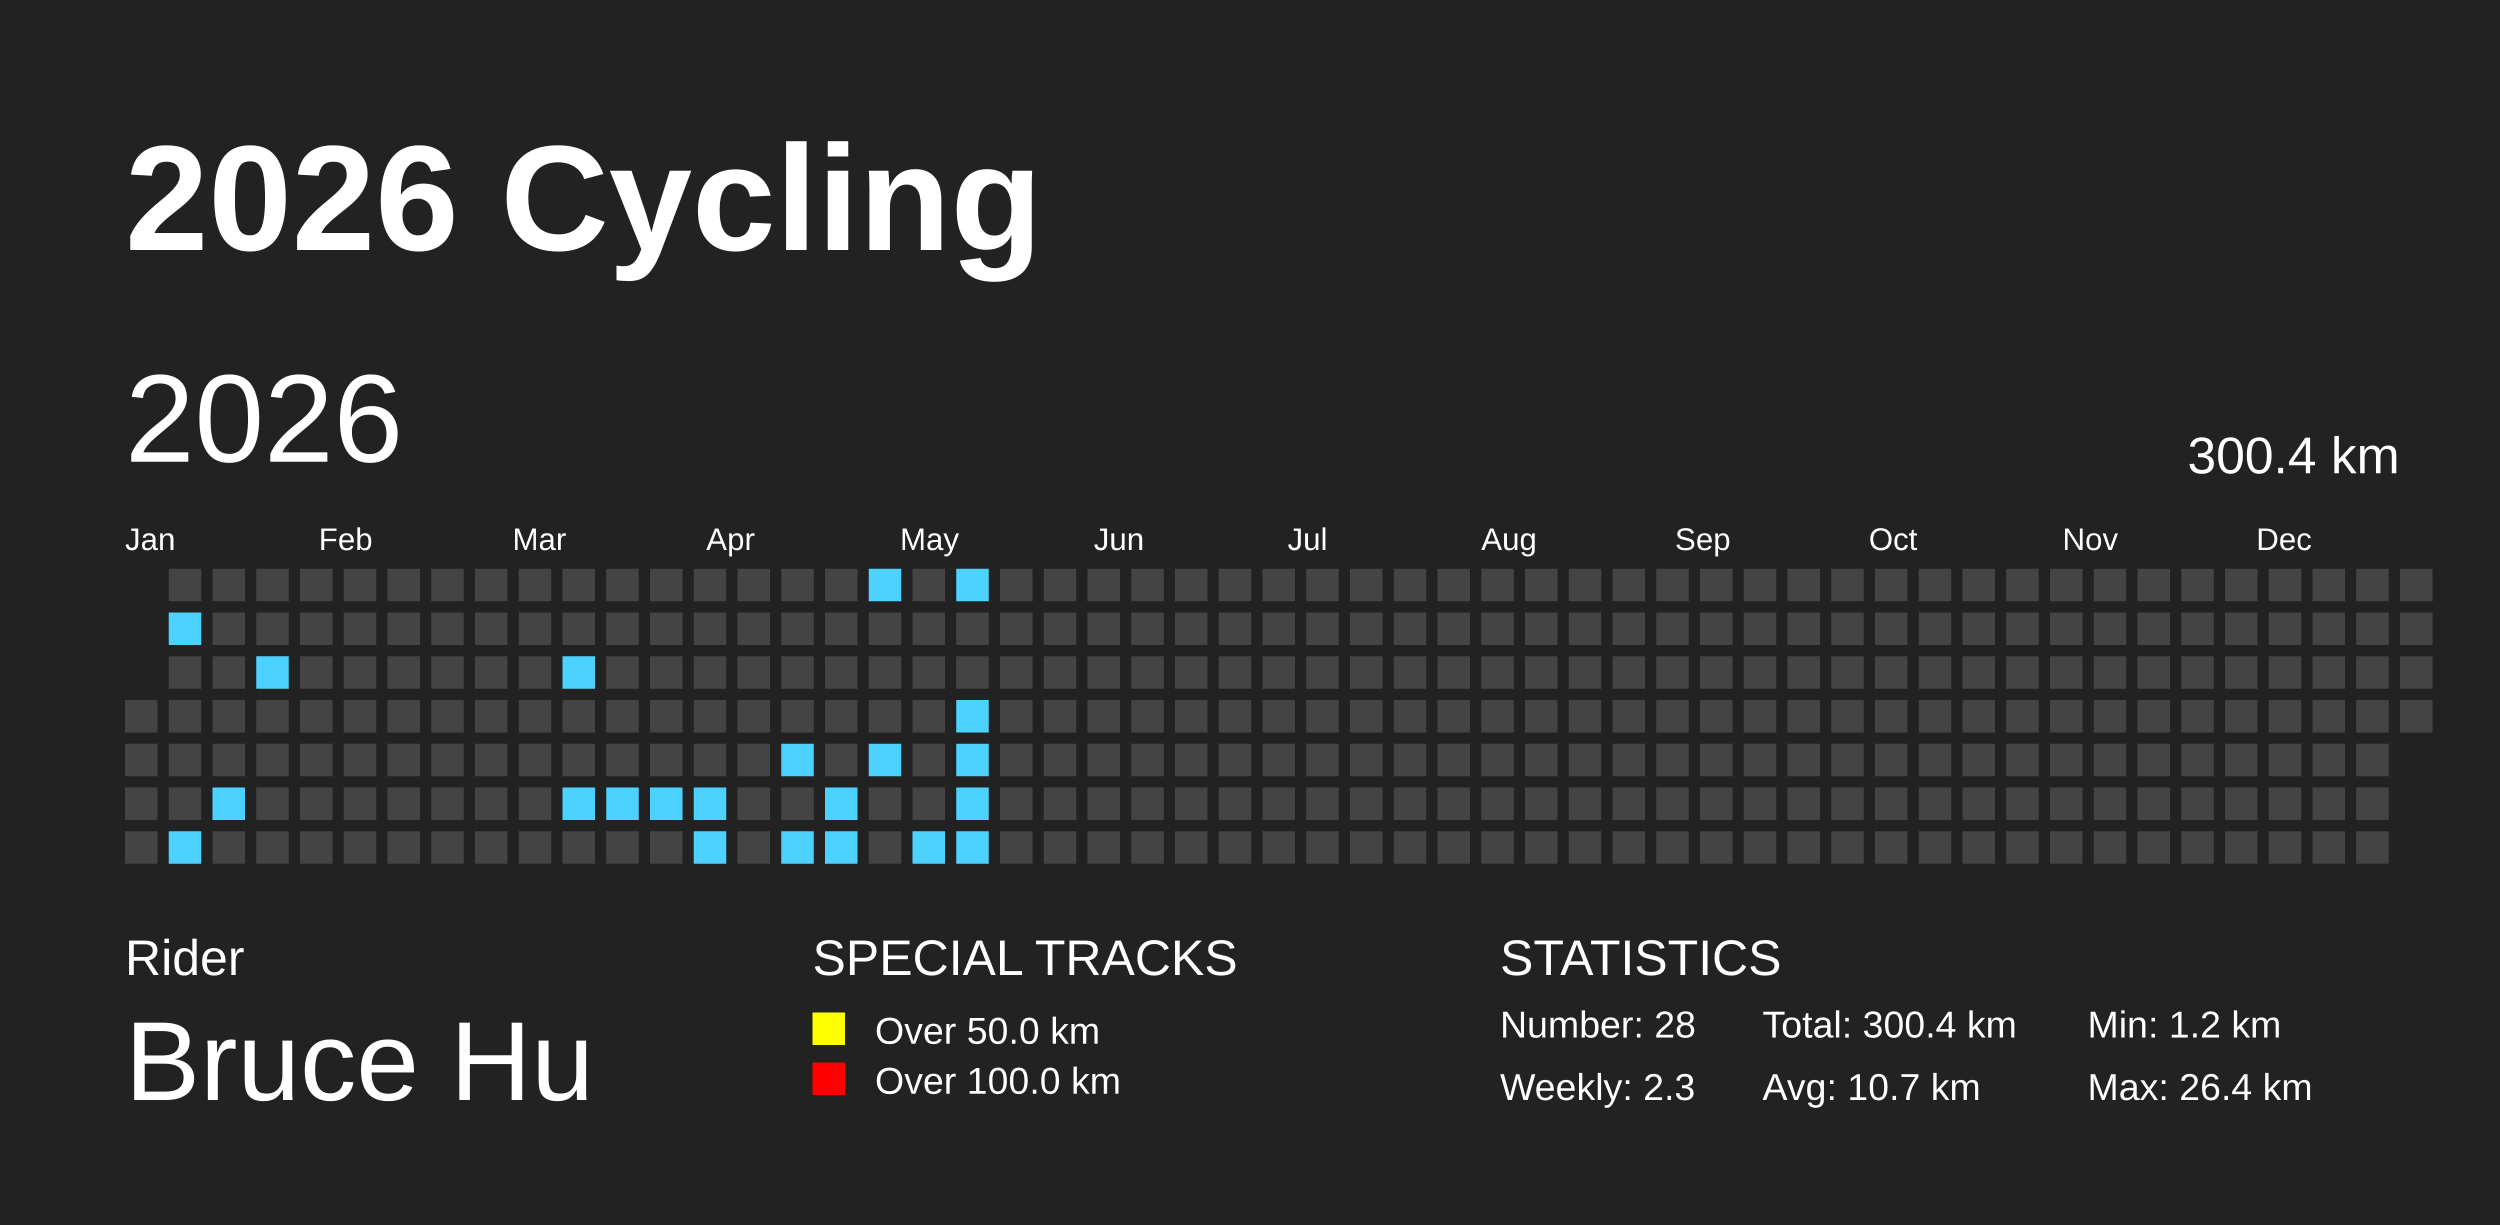
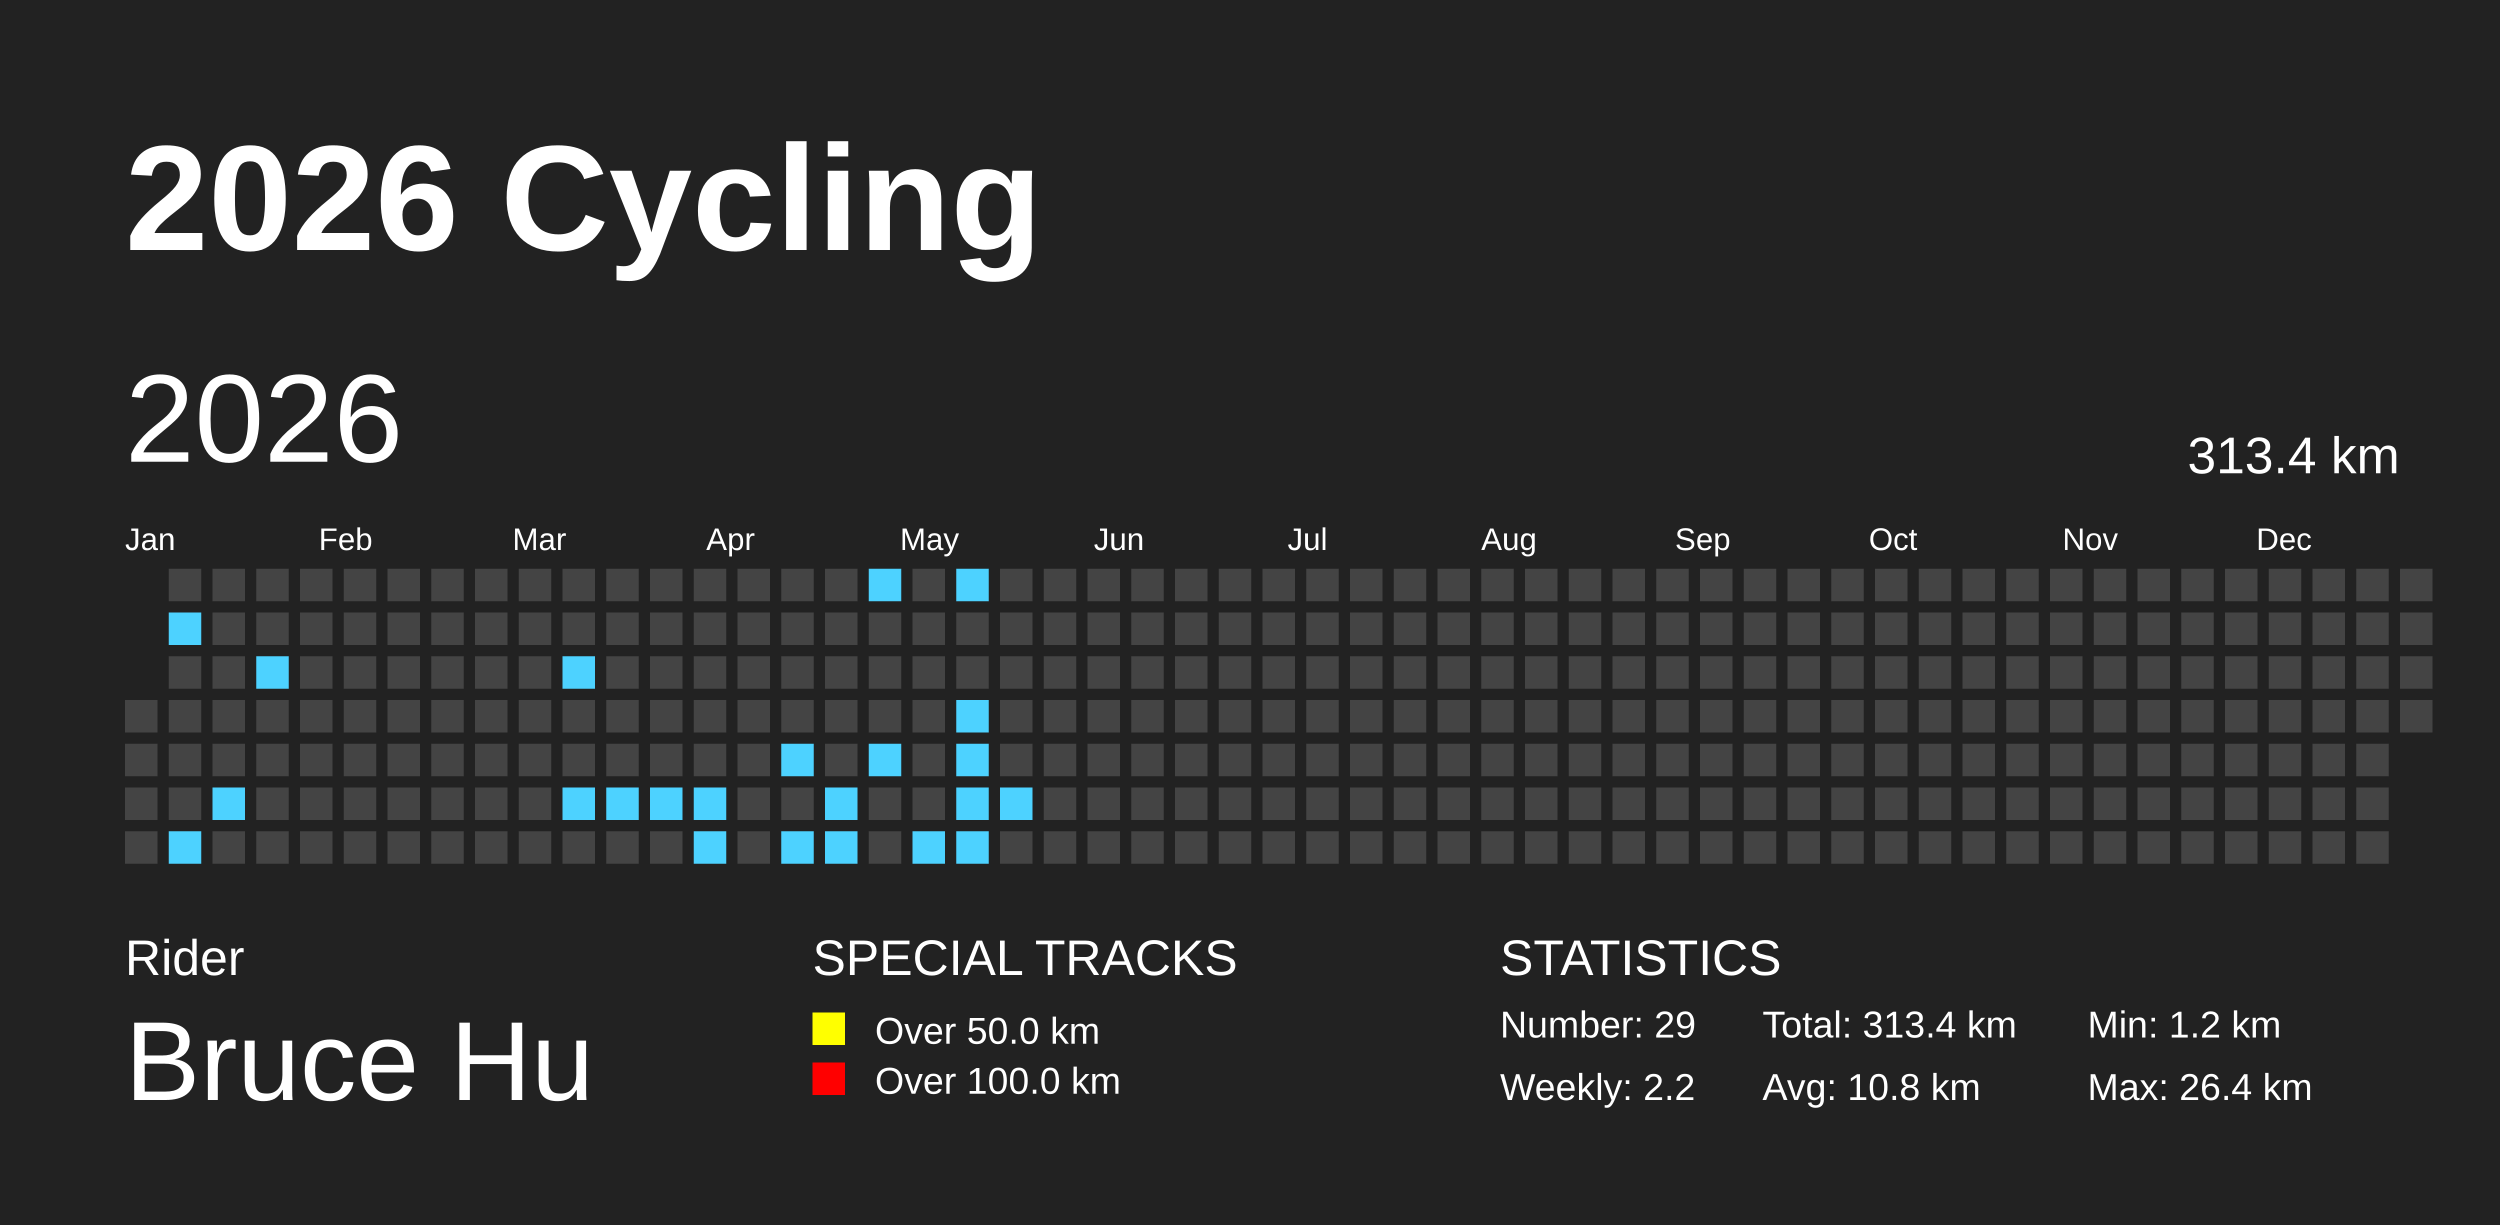
<svg xmlns="http://www.w3.org/2000/svg" baseProfile="full" height="98mm" version="1.1" viewBox="0,0,200,98" width="200mm">
  <defs />
  <rect fill="#222222" height="98" width="200" x="0" y="0" />
  <text fill="#FFFFFF" style="font-size:12px; font-family:Arial; font-weight:bold;" x="10" y="20">2026 Cycling</text>
  <text fill="#FFFFFF" style="font-size:4px; font-family:Arial" x="10" y="78">Rider</text>
  <text fill="#FFFFFF" style="font-size:9px; font-family:Arial" x="10" y="88">Bruce Hu</text>
  <text fill="#FFFFFF" style="font-size:4px; font-family:Arial" x="65" y="78">SPECIAL TRACKS</text>
  <rect fill="yellow" height="2.6" width="2.6" x="65" y="81" />
  <text fill="#FFFFFF" style="font-size:3px; font-family:Arial" x="70" y="83.5">Over 50.0 km</text>
  <rect fill="red" height="2.6" width="2.6" x="65" y="85" />
  <text fill="#FFFFFF" style="font-size:3px; font-family:Arial" x="70" y="87.5">Over 100.0 km</text>
  <text fill="#FFFFFF" style="font-size:4px; font-family:Arial" x="120" y="78">STATISTICS</text>
-   <text fill="#FFFFFF" style="font-size:3px; font-family:Arial" x="120" y="83">Number: 28</text>
-   <text fill="#FFFFFF" style="font-size:3px; font-family:Arial" x="120" y="88">Weekly: 2.3</text>
-   <text fill="#FFFFFF" style="font-size:3px; font-family:Arial" x="141" y="83">Total: 300.4 km</text>
-   <text fill="#FFFFFF" style="font-size:3px; font-family:Arial" x="141" y="88">Avg: 10.7 km</text>
+   <text fill="#FFFFFF" style="font-size:3px; font-family:Arial" x="120" y="83">Number: 29</text>
+   <text fill="#FFFFFF" style="font-size:3px; font-family:Arial" x="120" y="88">Weekly: 2.2</text>
+   <text fill="#FFFFFF" style="font-size:3px; font-family:Arial" x="141" y="83">Total: 313.4 km</text>
+   <text fill="#FFFFFF" style="font-size:3px; font-family:Arial" x="141" y="88">Avg: 10.8 km</text>
  <text fill="#FFFFFF" style="font-size:3px; font-family:Arial" x="167" y="83">Min: 1.2 km</text>
  <text fill="#FFFFFF" style="font-size:3px; font-family:Arial" x="167" y="88">Max: 26.4 km</text>
  <text dominant-baseline="hanging" fill="#FFFFFF" style="font-size:10.0px; font-family:Arial;" x="10" y="30">2026</text>
-   <text dominant-baseline="hanging" fill="#FFFFFF" style="font-size:4.125px; font-family:Arial;" x="175" y="35">300.4 km</text>
+   <text dominant-baseline="hanging" fill="#FFFFFF" style="font-size:4.125px; font-family:Arial;" x="175" y="35">313.4 km</text>
  <text fill="#FFFFFF" style="font-size:2.5px; font-family:Arial" x="10.0" y="44">Jan</text>
  <text fill="#FFFFFF" style="font-size:2.5px; font-family:Arial" x="25.5" y="44">Feb</text>
  <text fill="#FFFFFF" style="font-size:2.5px; font-family:Arial" x="41.0" y="44">Mar</text>
  <text fill="#FFFFFF" style="font-size:2.5px; font-family:Arial" x="56.5" y="44">Apr</text>
  <text fill="#FFFFFF" style="font-size:2.5px; font-family:Arial" x="72.0" y="44">May</text>
  <text fill="#FFFFFF" style="font-size:2.5px; font-family:Arial" x="87.5" y="44">Jun</text>
  <text fill="#FFFFFF" style="font-size:2.5px; font-family:Arial" x="103.0" y="44">Jul</text>
  <text fill="#FFFFFF" style="font-size:2.5px; font-family:Arial" x="118.5" y="44">Aug</text>
  <text fill="#FFFFFF" style="font-size:2.5px; font-family:Arial" x="134.0" y="44">Sep</text>
  <text fill="#FFFFFF" style="font-size:2.5px; font-family:Arial" x="149.5" y="44">Oct</text>
  <text fill="#FFFFFF" style="font-size:2.5px; font-family:Arial" x="165.0" y="44">Nov</text>
  <text fill="#FFFFFF" style="font-size:2.5px; font-family:Arial" x="180.5" y="44">Dec</text>
  <rect fill="#444444" height="2.6" width="2.6" x="10.0" y="56.0" />
  <rect fill="#444444" height="2.6" width="2.6" x="10.0" y="59.5" />
  <rect fill="#444444" height="2.6" width="2.6" x="10.0" y="63.0" />
  <rect fill="#444444" height="2.6" width="2.6" x="10.0" y="66.5" />
  <rect fill="#444444" height="2.6" width="2.6" x="13.5" y="45.5" />
  <rect fill="#4DD2FF" height="2.6" width="2.6" x="13.5" y="49.0" />
  <rect fill="#444444" height="2.6" width="2.6" x="13.5" y="52.5" />
  <rect fill="#444444" height="2.6" width="2.6" x="13.5" y="56.0" />
  <rect fill="#444444" height="2.6" width="2.6" x="13.5" y="59.5" />
  <rect fill="#444444" height="2.6" width="2.6" x="13.5" y="63.0" />
  <rect fill="#4DD2FF" height="2.6" width="2.6" x="13.5" y="66.5" />
  <rect fill="#444444" height="2.6" width="2.6" x="17.0" y="45.5" />
  <rect fill="#444444" height="2.6" width="2.6" x="17.0" y="49.0" />
  <rect fill="#444444" height="2.6" width="2.6" x="17.0" y="52.5" />
  <rect fill="#444444" height="2.6" width="2.6" x="17.0" y="56.0" />
  <rect fill="#444444" height="2.6" width="2.6" x="17.0" y="59.5" />
  <rect fill="#4DD2FF" height="2.6" width="2.6" x="17.0" y="63.0" />
  <rect fill="#444444" height="2.6" width="2.6" x="17.0" y="66.5" />
  <rect fill="#444444" height="2.6" width="2.6" x="20.5" y="45.5" />
  <rect fill="#444444" height="2.6" width="2.6" x="20.5" y="49.0" />
  <rect fill="#4DD2FF" height="2.6" width="2.6" x="20.5" y="52.5" />
  <rect fill="#444444" height="2.6" width="2.6" x="20.5" y="56.0" />
  <rect fill="#444444" height="2.6" width="2.6" x="20.5" y="59.5" />
  <rect fill="#444444" height="2.6" width="2.6" x="20.5" y="63.0" />
  <rect fill="#444444" height="2.6" width="2.6" x="20.5" y="66.5" />
  <rect fill="#444444" height="2.6" width="2.6" x="24.0" y="45.5" />
  <rect fill="#444444" height="2.6" width="2.6" x="24.0" y="49.0" />
  <rect fill="#444444" height="2.6" width="2.6" x="24.0" y="52.5" />
  <rect fill="#444444" height="2.6" width="2.6" x="24.0" y="56.0" />
  <rect fill="#444444" height="2.6" width="2.6" x="24.0" y="59.5" />
  <rect fill="#444444" height="2.6" width="2.6" x="24.0" y="63.0" />
  <rect fill="#444444" height="2.6" width="2.6" x="24.0" y="66.5" />
  <rect fill="#444444" height="2.6" width="2.6" x="27.5" y="45.5" />
  <rect fill="#444444" height="2.6" width="2.6" x="27.5" y="49.0" />
  <rect fill="#444444" height="2.6" width="2.6" x="27.5" y="52.5" />
  <rect fill="#444444" height="2.6" width="2.6" x="27.5" y="56.0" />
  <rect fill="#444444" height="2.6" width="2.6" x="27.5" y="59.5" />
  <rect fill="#444444" height="2.6" width="2.6" x="27.5" y="63.0" />
  <rect fill="#444444" height="2.6" width="2.6" x="27.5" y="66.5" />
  <rect fill="#444444" height="2.6" width="2.6" x="31.0" y="45.5" />
  <rect fill="#444444" height="2.6" width="2.6" x="31.0" y="49.0" />
  <rect fill="#444444" height="2.6" width="2.6" x="31.0" y="52.5" />
  <rect fill="#444444" height="2.6" width="2.6" x="31.0" y="56.0" />
  <rect fill="#444444" height="2.6" width="2.6" x="31.0" y="59.5" />
  <rect fill="#444444" height="2.6" width="2.6" x="31.0" y="63.0" />
  <rect fill="#444444" height="2.6" width="2.6" x="31.0" y="66.5" />
  <rect fill="#444444" height="2.6" width="2.6" x="34.5" y="45.5" />
  <rect fill="#444444" height="2.6" width="2.6" x="34.5" y="49.0" />
  <rect fill="#444444" height="2.6" width="2.6" x="34.5" y="52.5" />
  <rect fill="#444444" height="2.6" width="2.6" x="34.5" y="56.0" />
  <rect fill="#444444" height="2.6" width="2.6" x="34.5" y="59.5" />
  <rect fill="#444444" height="2.6" width="2.6" x="34.5" y="63.0" />
  <rect fill="#444444" height="2.6" width="2.6" x="34.5" y="66.5" />
  <rect fill="#444444" height="2.6" width="2.6" x="38.0" y="45.5" />
  <rect fill="#444444" height="2.6" width="2.6" x="38.0" y="49.0" />
  <rect fill="#444444" height="2.6" width="2.6" x="38.0" y="52.5" />
  <rect fill="#444444" height="2.6" width="2.6" x="38.0" y="56.0" />
  <rect fill="#444444" height="2.6" width="2.6" x="38.0" y="59.5" />
  <rect fill="#444444" height="2.6" width="2.6" x="38.0" y="63.0" />
  <rect fill="#444444" height="2.6" width="2.6" x="38.0" y="66.5" />
  <rect fill="#444444" height="2.6" width="2.6" x="41.5" y="45.5" />
  <rect fill="#444444" height="2.6" width="2.6" x="41.5" y="49.0" />
  <rect fill="#444444" height="2.6" width="2.6" x="41.5" y="52.5" />
  <rect fill="#444444" height="2.6" width="2.6" x="41.5" y="56.0" />
  <rect fill="#444444" height="2.6" width="2.6" x="41.5" y="59.5" />
  <rect fill="#444444" height="2.6" width="2.6" x="41.5" y="63.0" />
  <rect fill="#444444" height="2.6" width="2.6" x="41.5" y="66.5" />
  <rect fill="#444444" height="2.6" width="2.6" x="45.0" y="45.5" />
  <rect fill="#444444" height="2.6" width="2.6" x="45.0" y="49.0" />
  <rect fill="#4DD2FF" height="2.6" width="2.6" x="45.0" y="52.5" />
  <rect fill="#444444" height="2.6" width="2.6" x="45.0" y="56.0" />
  <rect fill="#444444" height="2.6" width="2.6" x="45.0" y="59.5" />
  <rect fill="#4DD2FF" height="2.6" width="2.6" x="45.0" y="63.0" />
  <rect fill="#444444" height="2.6" width="2.6" x="45.0" y="66.5" />
  <rect fill="#444444" height="2.6" width="2.6" x="48.5" y="45.5" />
  <rect fill="#444444" height="2.6" width="2.6" x="48.5" y="49.0" />
  <rect fill="#444444" height="2.6" width="2.6" x="48.5" y="52.5" />
  <rect fill="#444444" height="2.6" width="2.6" x="48.5" y="56.0" />
  <rect fill="#444444" height="2.6" width="2.6" x="48.5" y="59.5" />
  <rect fill="#4DD2FF" height="2.6" width="2.6" x="48.5" y="63.0" />
  <rect fill="#444444" height="2.6" width="2.6" x="48.5" y="66.5" />
  <rect fill="#444444" height="2.6" width="2.6" x="52.0" y="45.5" />
  <rect fill="#444444" height="2.6" width="2.6" x="52.0" y="49.0" />
  <rect fill="#444444" height="2.6" width="2.6" x="52.0" y="52.5" />
  <rect fill="#444444" height="2.6" width="2.6" x="52.0" y="56.0" />
  <rect fill="#444444" height="2.6" width="2.6" x="52.0" y="59.5" />
  <rect fill="#4DD2FF" height="2.6" width="2.6" x="52.0" y="63.0" />
  <rect fill="#444444" height="2.6" width="2.6" x="52.0" y="66.5" />
  <rect fill="#444444" height="2.6" width="2.6" x="55.5" y="45.5" />
  <rect fill="#444444" height="2.6" width="2.6" x="55.5" y="49.0" />
  <rect fill="#444444" height="2.6" width="2.6" x="55.5" y="52.5" />
  <rect fill="#444444" height="2.6" width="2.6" x="55.5" y="56.0" />
  <rect fill="#444444" height="2.6" width="2.6" x="55.5" y="59.5" />
  <rect fill="#4DD2FF" height="2.6" width="2.6" x="55.5" y="63.0" />
  <rect fill="#4DD2FF" height="2.6" width="2.6" x="55.5" y="66.5" />
  <rect fill="#444444" height="2.6" width="2.6" x="59.0" y="45.5" />
  <rect fill="#444444" height="2.6" width="2.6" x="59.0" y="49.0" />
  <rect fill="#444444" height="2.6" width="2.6" x="59.0" y="52.5" />
  <rect fill="#444444" height="2.6" width="2.6" x="59.0" y="56.0" />
  <rect fill="#444444" height="2.6" width="2.6" x="59.0" y="59.5" />
  <rect fill="#444444" height="2.6" width="2.6" x="59.0" y="63.0" />
  <rect fill="#444444" height="2.6" width="2.6" x="59.0" y="66.5" />
  <rect fill="#444444" height="2.6" width="2.6" x="62.5" y="45.5" />
  <rect fill="#444444" height="2.6" width="2.6" x="62.5" y="49.0" />
  <rect fill="#444444" height="2.6" width="2.6" x="62.5" y="52.5" />
  <rect fill="#444444" height="2.6" width="2.6" x="62.5" y="56.0" />
  <rect fill="#4DD2FF" height="2.6" width="2.6" x="62.5" y="59.5" />
  <rect fill="#444444" height="2.6" width="2.6" x="62.5" y="63.0" />
  <rect fill="#4DD2FF" height="2.6" width="2.6" x="62.5" y="66.5" />
  <rect fill="#444444" height="2.6" width="2.6" x="66.0" y="45.5" />
  <rect fill="#444444" height="2.6" width="2.6" x="66.0" y="49.0" />
  <rect fill="#444444" height="2.6" width="2.6" x="66.0" y="52.5" />
  <rect fill="#444444" height="2.6" width="2.6" x="66.0" y="56.0" />
  <rect fill="#444444" height="2.6" width="2.6" x="66.0" y="59.5" />
  <rect fill="#4DD2FF" height="2.6" width="2.6" x="66.0" y="63.0" />
  <rect fill="#4DD2FF" height="2.6" width="2.6" x="66.0" y="66.5" />
  <rect fill="#4DD2FF" height="2.6" width="2.6" x="69.5" y="45.5" />
  <rect fill="#444444" height="2.6" width="2.6" x="69.5" y="49.0" />
  <rect fill="#444444" height="2.6" width="2.6" x="69.5" y="52.5" />
  <rect fill="#444444" height="2.6" width="2.6" x="69.5" y="56.0" />
  <rect fill="#4DD2FF" height="2.6" width="2.6" x="69.5" y="59.5" />
  <rect fill="#444444" height="2.6" width="2.6" x="69.5" y="63.0" />
  <rect fill="#444444" height="2.6" width="2.6" x="69.5" y="66.5" />
  <rect fill="#444444" height="2.6" width="2.6" x="73.0" y="45.5" />
  <rect fill="#444444" height="2.6" width="2.6" x="73.0" y="49.0" />
  <rect fill="#444444" height="2.6" width="2.6" x="73.0" y="52.5" />
  <rect fill="#444444" height="2.6" width="2.6" x="73.0" y="56.0" />
  <rect fill="#444444" height="2.6" width="2.6" x="73.0" y="59.5" />
  <rect fill="#444444" height="2.6" width="2.6" x="73.0" y="63.0" />
  <rect fill="#4DD2FF" height="2.6" width="2.6" x="73.0" y="66.5" />
  <rect fill="#4DD2FF" height="2.6" width="2.6" x="76.5" y="45.5" />
  <rect fill="#444444" height="2.6" width="2.6" x="76.5" y="49.0" />
  <rect fill="#444444" height="2.6" width="2.6" x="76.5" y="52.5" />
  <rect fill="#4DD2FF" height="2.6" width="2.6" x="76.5" y="56.0" />
  <rect fill="#4DD2FF" height="2.6" width="2.6" x="76.5" y="59.5" />
  <rect fill="#4DD2FF" height="2.6" width="2.6" x="76.5" y="63.0" />
  <rect fill="#4DD2FF" height="2.6" width="2.6" x="76.5" y="66.5" />
  <rect fill="#444444" height="2.6" width="2.6" x="80.0" y="45.5" />
  <rect fill="#444444" height="2.6" width="2.6" x="80.0" y="49.0" />
  <rect fill="#444444" height="2.6" width="2.6" x="80.0" y="52.5" />
  <rect fill="#444444" height="2.6" width="2.6" x="80.0" y="56.0" />
  <rect fill="#444444" height="2.6" width="2.6" x="80.0" y="59.5" />
-   <rect fill="#444444" height="2.6" width="2.6" x="80.0" y="63.0" />
+   <rect fill="#4DD2FF" height="2.6" width="2.6" x="80.0" y="63.0" />
  <rect fill="#444444" height="2.6" width="2.6" x="80.0" y="66.5" />
  <rect fill="#444444" height="2.6" width="2.6" x="83.5" y="45.5" />
  <rect fill="#444444" height="2.6" width="2.6" x="83.5" y="49.0" />
  <rect fill="#444444" height="2.6" width="2.6" x="83.5" y="52.5" />
  <rect fill="#444444" height="2.6" width="2.6" x="83.5" y="56.0" />
  <rect fill="#444444" height="2.6" width="2.6" x="83.5" y="59.5" />
  <rect fill="#444444" height="2.6" width="2.6" x="83.5" y="63.0" />
  <rect fill="#444444" height="2.6" width="2.6" x="83.5" y="66.5" />
  <rect fill="#444444" height="2.6" width="2.6" x="87.0" y="45.5" />
  <rect fill="#444444" height="2.6" width="2.6" x="87.0" y="49.0" />
  <rect fill="#444444" height="2.6" width="2.6" x="87.0" y="52.5" />
  <rect fill="#444444" height="2.6" width="2.6" x="87.0" y="56.0" />
  <rect fill="#444444" height="2.6" width="2.6" x="87.0" y="59.5" />
  <rect fill="#444444" height="2.6" width="2.6" x="87.0" y="63.0" />
  <rect fill="#444444" height="2.6" width="2.6" x="87.0" y="66.5" />
  <rect fill="#444444" height="2.6" width="2.6" x="90.5" y="45.5" />
  <rect fill="#444444" height="2.6" width="2.6" x="90.5" y="49.0" />
  <rect fill="#444444" height="2.6" width="2.6" x="90.5" y="52.5" />
  <rect fill="#444444" height="2.6" width="2.6" x="90.5" y="56.0" />
  <rect fill="#444444" height="2.6" width="2.6" x="90.5" y="59.5" />
  <rect fill="#444444" height="2.6" width="2.6" x="90.5" y="63.0" />
  <rect fill="#444444" height="2.6" width="2.6" x="90.5" y="66.5" />
  <rect fill="#444444" height="2.6" width="2.6" x="94.0" y="45.5" />
  <rect fill="#444444" height="2.6" width="2.6" x="94.0" y="49.0" />
  <rect fill="#444444" height="2.6" width="2.6" x="94.0" y="52.5" />
  <rect fill="#444444" height="2.6" width="2.6" x="94.0" y="56.0" />
  <rect fill="#444444" height="2.6" width="2.6" x="94.0" y="59.5" />
  <rect fill="#444444" height="2.6" width="2.6" x="94.0" y="63.0" />
  <rect fill="#444444" height="2.6" width="2.6" x="94.0" y="66.5" />
  <rect fill="#444444" height="2.6" width="2.6" x="97.5" y="45.5" />
  <rect fill="#444444" height="2.6" width="2.6" x="97.5" y="49.0" />
  <rect fill="#444444" height="2.6" width="2.6" x="97.5" y="52.5" />
  <rect fill="#444444" height="2.6" width="2.6" x="97.5" y="56.0" />
  <rect fill="#444444" height="2.6" width="2.6" x="97.5" y="59.5" />
  <rect fill="#444444" height="2.6" width="2.6" x="97.5" y="63.0" />
  <rect fill="#444444" height="2.6" width="2.6" x="97.5" y="66.5" />
  <rect fill="#444444" height="2.6" width="2.6" x="101.0" y="45.5" />
  <rect fill="#444444" height="2.6" width="2.6" x="101.0" y="49.0" />
  <rect fill="#444444" height="2.6" width="2.6" x="101.0" y="52.5" />
  <rect fill="#444444" height="2.6" width="2.6" x="101.0" y="56.0" />
  <rect fill="#444444" height="2.6" width="2.6" x="101.0" y="59.5" />
  <rect fill="#444444" height="2.6" width="2.6" x="101.0" y="63.0" />
  <rect fill="#444444" height="2.6" width="2.6" x="101.0" y="66.5" />
  <rect fill="#444444" height="2.6" width="2.6" x="104.5" y="45.5" />
  <rect fill="#444444" height="2.6" width="2.6" x="104.5" y="49.0" />
  <rect fill="#444444" height="2.6" width="2.6" x="104.5" y="52.5" />
  <rect fill="#444444" height="2.6" width="2.6" x="104.5" y="56.0" />
  <rect fill="#444444" height="2.6" width="2.6" x="104.5" y="59.5" />
  <rect fill="#444444" height="2.6" width="2.6" x="104.5" y="63.0" />
  <rect fill="#444444" height="2.6" width="2.6" x="104.5" y="66.5" />
  <rect fill="#444444" height="2.6" width="2.6" x="108.0" y="45.5" />
  <rect fill="#444444" height="2.6" width="2.6" x="108.0" y="49.0" />
  <rect fill="#444444" height="2.6" width="2.6" x="108.0" y="52.5" />
  <rect fill="#444444" height="2.6" width="2.6" x="108.0" y="56.0" />
  <rect fill="#444444" height="2.6" width="2.6" x="108.0" y="59.5" />
  <rect fill="#444444" height="2.6" width="2.6" x="108.0" y="63.0" />
  <rect fill="#444444" height="2.6" width="2.6" x="108.0" y="66.5" />
  <rect fill="#444444" height="2.6" width="2.6" x="111.5" y="45.5" />
  <rect fill="#444444" height="2.6" width="2.6" x="111.5" y="49.0" />
  <rect fill="#444444" height="2.6" width="2.6" x="111.5" y="52.5" />
  <rect fill="#444444" height="2.6" width="2.6" x="111.5" y="56.0" />
  <rect fill="#444444" height="2.6" width="2.6" x="111.5" y="59.5" />
  <rect fill="#444444" height="2.6" width="2.6" x="111.5" y="63.0" />
  <rect fill="#444444" height="2.6" width="2.6" x="111.5" y="66.5" />
  <rect fill="#444444" height="2.6" width="2.6" x="115.0" y="45.5" />
  <rect fill="#444444" height="2.6" width="2.6" x="115.0" y="49.0" />
  <rect fill="#444444" height="2.6" width="2.6" x="115.0" y="52.5" />
  <rect fill="#444444" height="2.6" width="2.6" x="115.0" y="56.0" />
  <rect fill="#444444" height="2.6" width="2.6" x="115.0" y="59.5" />
  <rect fill="#444444" height="2.6" width="2.6" x="115.0" y="63.0" />
  <rect fill="#444444" height="2.6" width="2.6" x="115.0" y="66.5" />
  <rect fill="#444444" height="2.6" width="2.6" x="118.5" y="45.5" />
  <rect fill="#444444" height="2.6" width="2.6" x="118.5" y="49.0" />
  <rect fill="#444444" height="2.6" width="2.6" x="118.5" y="52.5" />
  <rect fill="#444444" height="2.6" width="2.6" x="118.5" y="56.0" />
  <rect fill="#444444" height="2.6" width="2.6" x="118.5" y="59.5" />
  <rect fill="#444444" height="2.6" width="2.6" x="118.5" y="63.0" />
  <rect fill="#444444" height="2.6" width="2.6" x="118.5" y="66.5" />
  <rect fill="#444444" height="2.6" width="2.6" x="122.0" y="45.5" />
  <rect fill="#444444" height="2.6" width="2.6" x="122.0" y="49.0" />
  <rect fill="#444444" height="2.6" width="2.6" x="122.0" y="52.5" />
  <rect fill="#444444" height="2.6" width="2.6" x="122.0" y="56.0" />
  <rect fill="#444444" height="2.6" width="2.6" x="122.0" y="59.5" />
  <rect fill="#444444" height="2.6" width="2.6" x="122.0" y="63.0" />
  <rect fill="#444444" height="2.6" width="2.6" x="122.0" y="66.5" />
  <rect fill="#444444" height="2.6" width="2.6" x="125.5" y="45.5" />
  <rect fill="#444444" height="2.6" width="2.6" x="125.5" y="49.0" />
  <rect fill="#444444" height="2.6" width="2.6" x="125.5" y="52.5" />
  <rect fill="#444444" height="2.6" width="2.6" x="125.5" y="56.0" />
  <rect fill="#444444" height="2.6" width="2.6" x="125.5" y="59.5" />
  <rect fill="#444444" height="2.6" width="2.6" x="125.5" y="63.0" />
  <rect fill="#444444" height="2.6" width="2.6" x="125.5" y="66.5" />
  <rect fill="#444444" height="2.6" width="2.6" x="129.0" y="45.5" />
  <rect fill="#444444" height="2.6" width="2.6" x="129.0" y="49.0" />
  <rect fill="#444444" height="2.6" width="2.6" x="129.0" y="52.5" />
  <rect fill="#444444" height="2.6" width="2.6" x="129.0" y="56.0" />
  <rect fill="#444444" height="2.6" width="2.6" x="129.0" y="59.5" />
  <rect fill="#444444" height="2.6" width="2.6" x="129.0" y="63.0" />
  <rect fill="#444444" height="2.6" width="2.6" x="129.0" y="66.5" />
  <rect fill="#444444" height="2.6" width="2.6" x="132.5" y="45.5" />
  <rect fill="#444444" height="2.6" width="2.6" x="132.5" y="49.0" />
  <rect fill="#444444" height="2.6" width="2.6" x="132.5" y="52.5" />
  <rect fill="#444444" height="2.6" width="2.6" x="132.5" y="56.0" />
  <rect fill="#444444" height="2.6" width="2.6" x="132.5" y="59.5" />
  <rect fill="#444444" height="2.6" width="2.6" x="132.5" y="63.0" />
  <rect fill="#444444" height="2.6" width="2.6" x="132.5" y="66.5" />
  <rect fill="#444444" height="2.6" width="2.6" x="136.0" y="45.5" />
  <rect fill="#444444" height="2.6" width="2.6" x="136.0" y="49.0" />
  <rect fill="#444444" height="2.6" width="2.6" x="136.0" y="52.5" />
  <rect fill="#444444" height="2.6" width="2.6" x="136.0" y="56.0" />
  <rect fill="#444444" height="2.6" width="2.6" x="136.0" y="59.5" />
  <rect fill="#444444" height="2.6" width="2.6" x="136.0" y="63.0" />
  <rect fill="#444444" height="2.6" width="2.6" x="136.0" y="66.5" />
  <rect fill="#444444" height="2.6" width="2.6" x="139.5" y="45.5" />
  <rect fill="#444444" height="2.6" width="2.6" x="139.5" y="49.0" />
  <rect fill="#444444" height="2.6" width="2.6" x="139.5" y="52.5" />
  <rect fill="#444444" height="2.6" width="2.6" x="139.5" y="56.0" />
  <rect fill="#444444" height="2.6" width="2.6" x="139.5" y="59.5" />
  <rect fill="#444444" height="2.6" width="2.6" x="139.5" y="63.0" />
  <rect fill="#444444" height="2.6" width="2.6" x="139.5" y="66.5" />
  <rect fill="#444444" height="2.6" width="2.6" x="143.0" y="45.5" />
  <rect fill="#444444" height="2.6" width="2.6" x="143.0" y="49.0" />
  <rect fill="#444444" height="2.6" width="2.6" x="143.0" y="52.5" />
  <rect fill="#444444" height="2.6" width="2.6" x="143.0" y="56.0" />
  <rect fill="#444444" height="2.6" width="2.6" x="143.0" y="59.5" />
  <rect fill="#444444" height="2.6" width="2.6" x="143.0" y="63.0" />
  <rect fill="#444444" height="2.6" width="2.6" x="143.0" y="66.5" />
  <rect fill="#444444" height="2.6" width="2.6" x="146.5" y="45.5" />
  <rect fill="#444444" height="2.6" width="2.6" x="146.5" y="49.0" />
  <rect fill="#444444" height="2.6" width="2.6" x="146.5" y="52.5" />
  <rect fill="#444444" height="2.6" width="2.6" x="146.5" y="56.0" />
  <rect fill="#444444" height="2.6" width="2.6" x="146.5" y="59.5" />
  <rect fill="#444444" height="2.6" width="2.6" x="146.5" y="63.0" />
  <rect fill="#444444" height="2.6" width="2.6" x="146.5" y="66.5" />
  <rect fill="#444444" height="2.6" width="2.6" x="150.0" y="45.5" />
  <rect fill="#444444" height="2.6" width="2.6" x="150.0" y="49.0" />
  <rect fill="#444444" height="2.6" width="2.6" x="150.0" y="52.5" />
  <rect fill="#444444" height="2.6" width="2.6" x="150.0" y="56.0" />
  <rect fill="#444444" height="2.6" width="2.6" x="150.0" y="59.5" />
  <rect fill="#444444" height="2.6" width="2.6" x="150.0" y="63.0" />
  <rect fill="#444444" height="2.6" width="2.6" x="150.0" y="66.5" />
  <rect fill="#444444" height="2.6" width="2.6" x="153.5" y="45.5" />
  <rect fill="#444444" height="2.6" width="2.6" x="153.5" y="49.0" />
  <rect fill="#444444" height="2.6" width="2.6" x="153.5" y="52.5" />
  <rect fill="#444444" height="2.6" width="2.6" x="153.5" y="56.0" />
  <rect fill="#444444" height="2.6" width="2.6" x="153.5" y="59.5" />
  <rect fill="#444444" height="2.6" width="2.6" x="153.5" y="63.0" />
  <rect fill="#444444" height="2.6" width="2.6" x="153.5" y="66.5" />
  <rect fill="#444444" height="2.6" width="2.6" x="157.0" y="45.5" />
  <rect fill="#444444" height="2.6" width="2.6" x="157.0" y="49.0" />
  <rect fill="#444444" height="2.6" width="2.6" x="157.0" y="52.5" />
  <rect fill="#444444" height="2.6" width="2.6" x="157.0" y="56.0" />
  <rect fill="#444444" height="2.6" width="2.6" x="157.0" y="59.5" />
  <rect fill="#444444" height="2.6" width="2.6" x="157.0" y="63.0" />
  <rect fill="#444444" height="2.6" width="2.6" x="157.0" y="66.5" />
  <rect fill="#444444" height="2.6" width="2.6" x="160.5" y="45.5" />
  <rect fill="#444444" height="2.6" width="2.6" x="160.5" y="49.0" />
  <rect fill="#444444" height="2.6" width="2.6" x="160.5" y="52.5" />
  <rect fill="#444444" height="2.6" width="2.6" x="160.5" y="56.0" />
  <rect fill="#444444" height="2.6" width="2.6" x="160.5" y="59.5" />
  <rect fill="#444444" height="2.6" width="2.6" x="160.5" y="63.0" />
  <rect fill="#444444" height="2.6" width="2.6" x="160.5" y="66.5" />
  <rect fill="#444444" height="2.6" width="2.6" x="164.0" y="45.5" />
  <rect fill="#444444" height="2.6" width="2.6" x="164.0" y="49.0" />
  <rect fill="#444444" height="2.6" width="2.6" x="164.0" y="52.5" />
  <rect fill="#444444" height="2.6" width="2.6" x="164.0" y="56.0" />
  <rect fill="#444444" height="2.6" width="2.6" x="164.0" y="59.5" />
  <rect fill="#444444" height="2.6" width="2.6" x="164.0" y="63.0" />
  <rect fill="#444444" height="2.6" width="2.6" x="164.0" y="66.5" />
  <rect fill="#444444" height="2.6" width="2.6" x="167.5" y="45.5" />
  <rect fill="#444444" height="2.6" width="2.6" x="167.5" y="49.0" />
  <rect fill="#444444" height="2.6" width="2.6" x="167.5" y="52.5" />
  <rect fill="#444444" height="2.6" width="2.6" x="167.5" y="56.0" />
  <rect fill="#444444" height="2.6" width="2.6" x="167.5" y="59.5" />
  <rect fill="#444444" height="2.6" width="2.6" x="167.5" y="63.0" />
  <rect fill="#444444" height="2.6" width="2.6" x="167.5" y="66.5" />
  <rect fill="#444444" height="2.6" width="2.6" x="171.0" y="45.5" />
  <rect fill="#444444" height="2.6" width="2.6" x="171.0" y="49.0" />
  <rect fill="#444444" height="2.6" width="2.6" x="171.0" y="52.5" />
  <rect fill="#444444" height="2.6" width="2.6" x="171.0" y="56.0" />
  <rect fill="#444444" height="2.6" width="2.6" x="171.0" y="59.5" />
  <rect fill="#444444" height="2.6" width="2.6" x="171.0" y="63.0" />
  <rect fill="#444444" height="2.6" width="2.6" x="171.0" y="66.5" />
  <rect fill="#444444" height="2.6" width="2.6" x="174.5" y="45.5" />
  <rect fill="#444444" height="2.6" width="2.6" x="174.5" y="49.0" />
  <rect fill="#444444" height="2.6" width="2.6" x="174.5" y="52.5" />
  <rect fill="#444444" height="2.6" width="2.6" x="174.5" y="56.0" />
  <rect fill="#444444" height="2.6" width="2.6" x="174.5" y="59.5" />
  <rect fill="#444444" height="2.6" width="2.6" x="174.5" y="63.0" />
  <rect fill="#444444" height="2.6" width="2.6" x="174.5" y="66.5" />
  <rect fill="#444444" height="2.6" width="2.6" x="178.0" y="45.5" />
  <rect fill="#444444" height="2.6" width="2.6" x="178.0" y="49.0" />
  <rect fill="#444444" height="2.6" width="2.6" x="178.0" y="52.5" />
  <rect fill="#444444" height="2.6" width="2.6" x="178.0" y="56.0" />
  <rect fill="#444444" height="2.6" width="2.6" x="178.0" y="59.5" />
  <rect fill="#444444" height="2.6" width="2.6" x="178.0" y="63.0" />
  <rect fill="#444444" height="2.6" width="2.6" x="178.0" y="66.5" />
  <rect fill="#444444" height="2.6" width="2.6" x="181.5" y="45.5" />
  <rect fill="#444444" height="2.6" width="2.6" x="181.5" y="49.0" />
  <rect fill="#444444" height="2.6" width="2.6" x="181.5" y="52.5" />
  <rect fill="#444444" height="2.6" width="2.6" x="181.5" y="56.0" />
  <rect fill="#444444" height="2.6" width="2.6" x="181.5" y="59.5" />
  <rect fill="#444444" height="2.6" width="2.6" x="181.5" y="63.0" />
  <rect fill="#444444" height="2.6" width="2.6" x="181.5" y="66.5" />
  <rect fill="#444444" height="2.6" width="2.6" x="185.0" y="45.5" />
  <rect fill="#444444" height="2.6" width="2.6" x="185.0" y="49.0" />
  <rect fill="#444444" height="2.6" width="2.6" x="185.0" y="52.5" />
  <rect fill="#444444" height="2.6" width="2.6" x="185.0" y="56.0" />
  <rect fill="#444444" height="2.6" width="2.6" x="185.0" y="59.5" />
  <rect fill="#444444" height="2.6" width="2.6" x="185.0" y="63.0" />
  <rect fill="#444444" height="2.6" width="2.6" x="185.0" y="66.5" />
  <rect fill="#444444" height="2.6" width="2.6" x="188.5" y="45.5" />
  <rect fill="#444444" height="2.6" width="2.6" x="188.5" y="49.0" />
  <rect fill="#444444" height="2.6" width="2.6" x="188.5" y="52.5" />
  <rect fill="#444444" height="2.6" width="2.6" x="188.5" y="56.0" />
  <rect fill="#444444" height="2.6" width="2.6" x="188.5" y="59.5" />
  <rect fill="#444444" height="2.6" width="2.6" x="188.5" y="63.0" />
  <rect fill="#444444" height="2.6" width="2.6" x="188.5" y="66.5" />
  <rect fill="#444444" height="2.6" width="2.6" x="192.0" y="45.5" />
  <rect fill="#444444" height="2.6" width="2.6" x="192.0" y="49.0" />
  <rect fill="#444444" height="2.6" width="2.6" x="192.0" y="52.5" />
  <rect fill="#444444" height="2.6" width="2.6" x="192.0" y="56.0" />
</svg>
